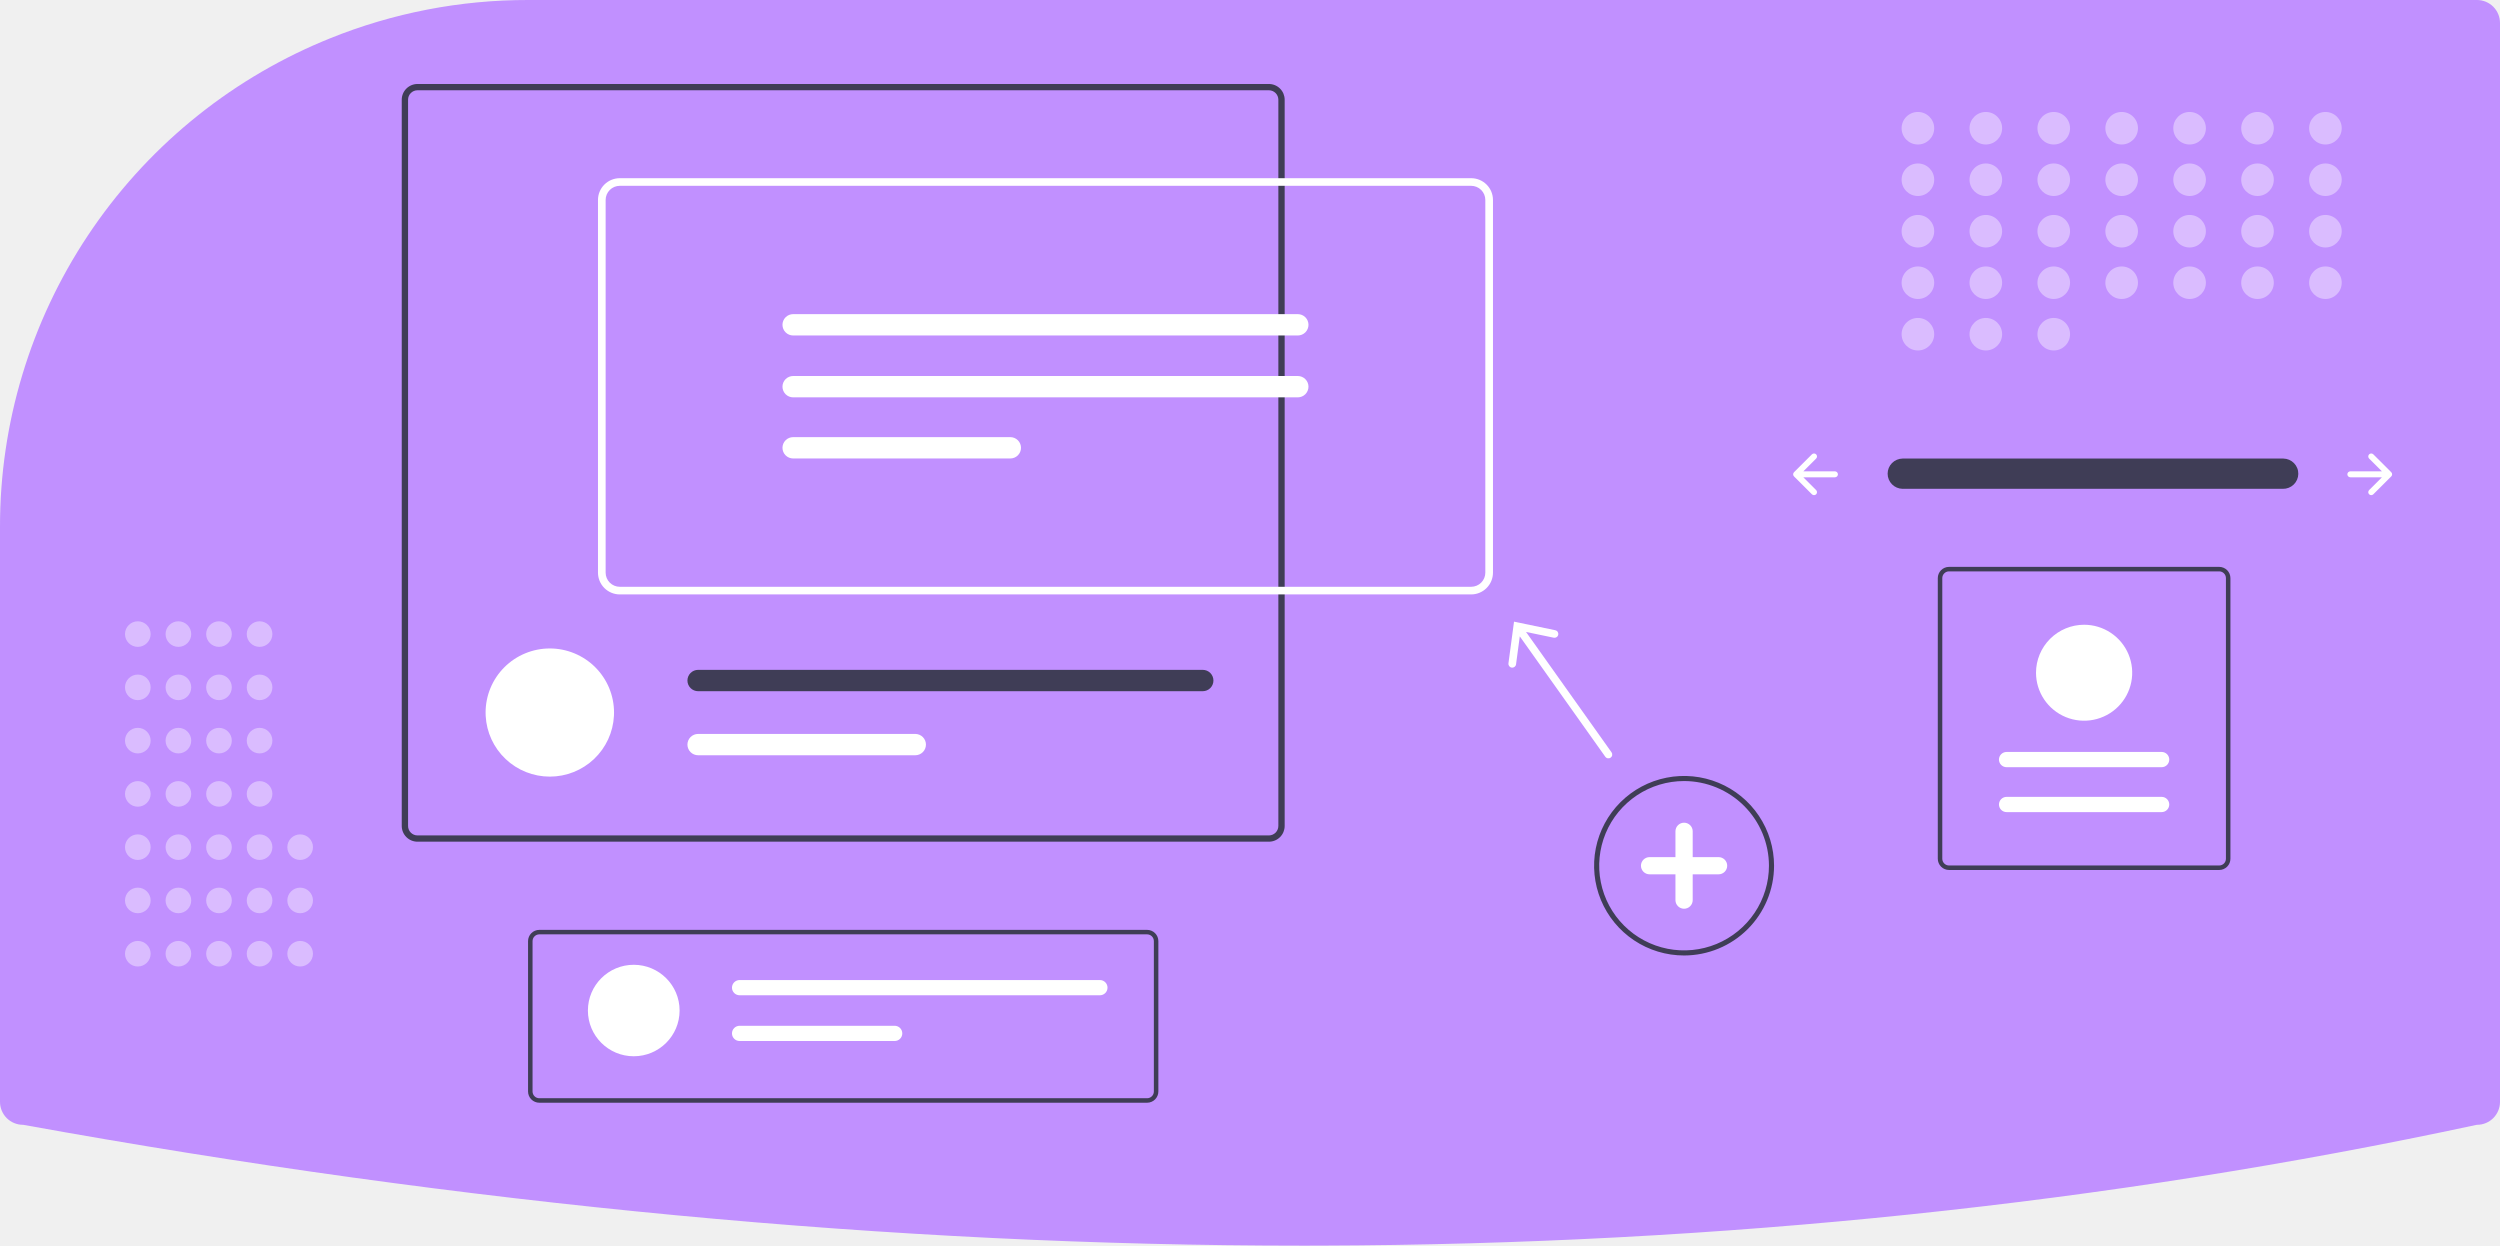
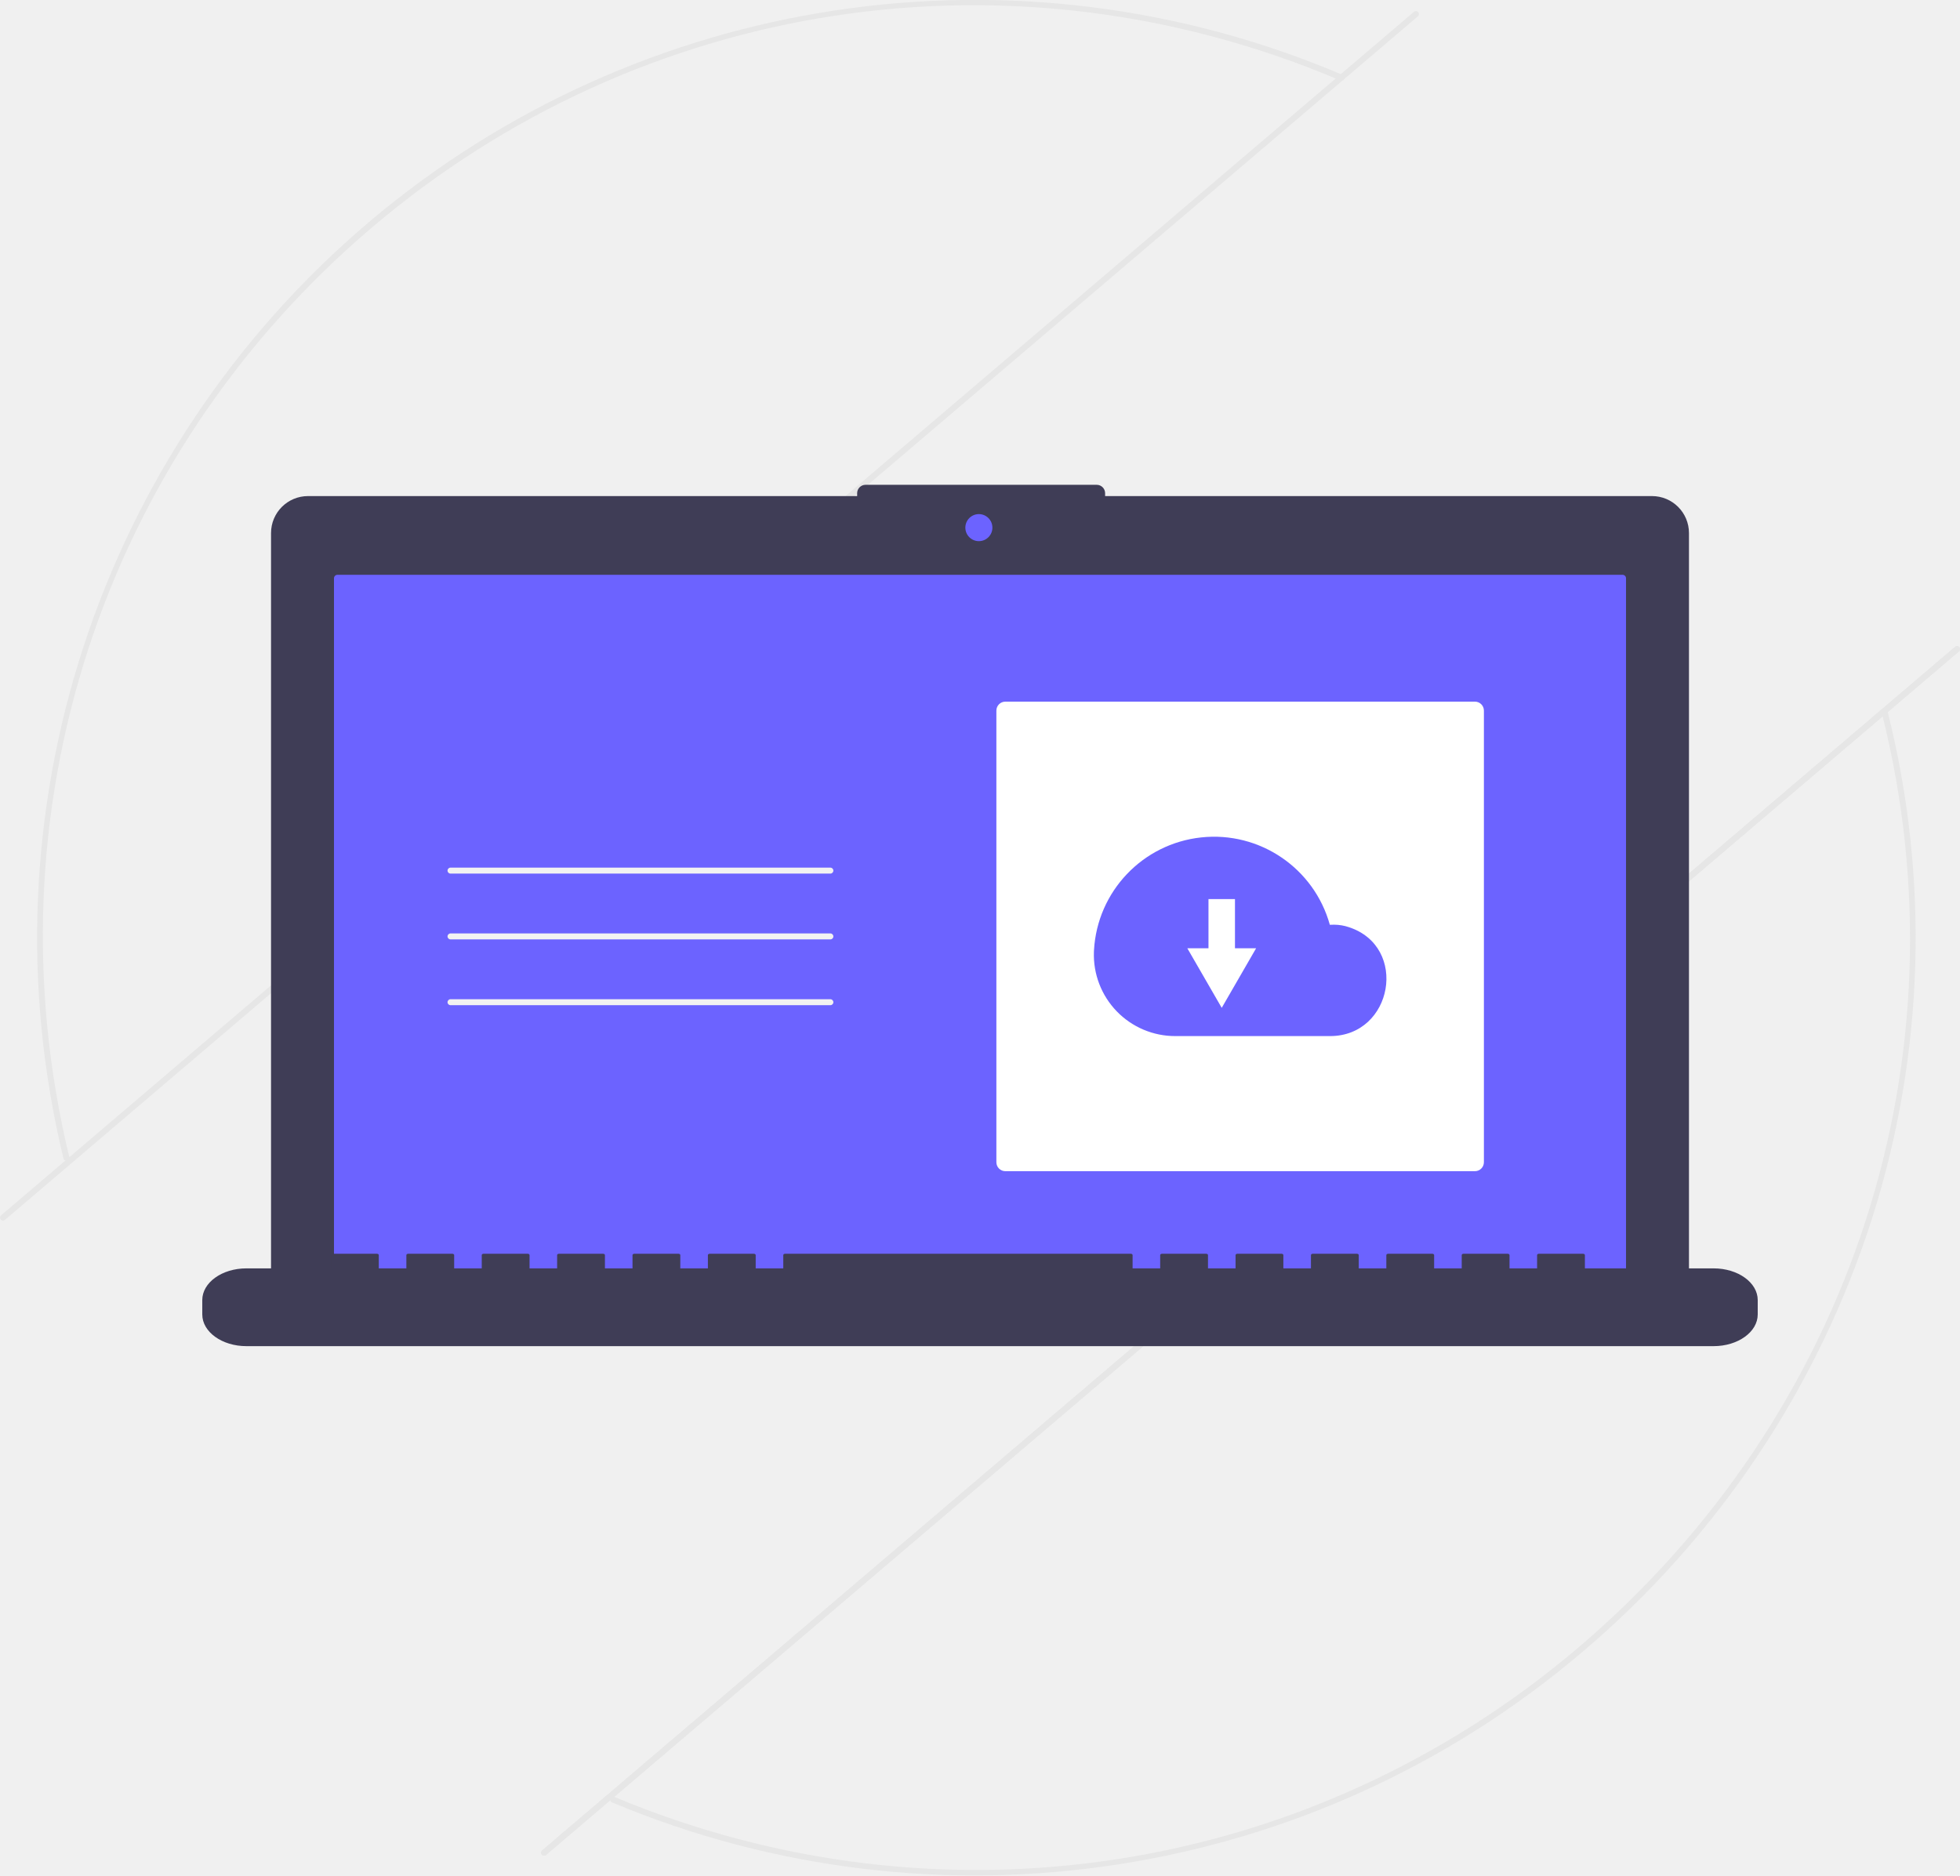
- <svg xmlns="http://www.w3.org/2000/svg" width="287" height="143" viewBox="0 0 287 143" fill="none">
-   <g clip-path="url(#clip0_265_660)">
-     <path d="M60.639 -3.32376e-05C52.842 -0.013 45.116 1.481 37.889 4.402C37.597 4.521 37.305 4.64 37.013 4.762C26.03 9.386 16.659 17.14 10.075 27.054C3.491 36.968 -0.014 48.6 -1.83532e-05 60.492V126.499C0.001 127.197 0.279 127.865 0.773 128.358C1.267 128.851 1.937 129.128 2.636 129.129L2.688 129.133C53.489 138.336 102.876 143 149.518 143C150.218 143 150.916 142.999 151.614 142.997C197.462 142.858 242.105 138.194 284.303 129.135L284.364 129.129C285.063 129.128 285.733 128.851 286.227 128.358C286.721 127.865 286.999 127.197 287 126.499V2.629C286.999 1.932 286.721 1.264 286.227 0.771C285.733 0.278 285.063 0.001 284.364 -1.54064e-05L60.639 -3.32376e-05Z" fill="#C190FF" />
-     <path d="M218.413 52.643C217.956 52.65 217.52 52.837 217.2 53.161C216.879 53.486 216.7 53.924 216.7 54.38C216.7 54.836 216.879 55.273 217.2 55.598C217.52 55.923 217.956 56.109 218.413 56.117H262.073C262.302 56.121 262.53 56.08 262.743 55.996C262.956 55.912 263.15 55.788 263.314 55.629C263.479 55.47 263.611 55.281 263.702 55.071C263.793 54.862 263.842 54.637 263.845 54.408C263.849 54.18 263.808 53.953 263.724 53.741C263.639 53.529 263.514 53.335 263.355 53.171C263.196 53.007 263.006 52.876 262.795 52.785C262.585 52.695 262.36 52.646 262.131 52.643C262.112 52.642 262.093 52.642 262.073 52.643H218.413Z" fill="#3F3D56" />
-     <path d="M271.975 52.159C271.943 52.191 271.918 52.228 271.901 52.27C271.883 52.311 271.874 52.356 271.874 52.401C271.874 52.446 271.883 52.49 271.901 52.532C271.918 52.573 271.943 52.611 271.975 52.642L273.446 54.11H269.818C269.728 54.11 269.64 54.146 269.576 54.21C269.512 54.274 269.476 54.361 269.476 54.452C269.476 54.542 269.512 54.629 269.576 54.693C269.64 54.757 269.728 54.794 269.818 54.794H273.446L271.975 56.261C271.943 56.293 271.918 56.33 271.901 56.372C271.883 56.413 271.874 56.458 271.874 56.503C271.874 56.547 271.883 56.592 271.901 56.633C271.918 56.675 271.943 56.712 271.975 56.744C272.007 56.776 272.044 56.801 272.086 56.818C272.128 56.836 272.172 56.844 272.217 56.844C272.262 56.844 272.307 56.836 272.348 56.818C272.39 56.801 272.428 56.776 272.459 56.744L274.515 54.693C274.58 54.629 274.616 54.542 274.616 54.452C274.616 54.361 274.58 54.274 274.515 54.21L272.459 52.159C272.428 52.127 272.39 52.102 272.348 52.085C272.307 52.068 272.262 52.059 272.217 52.059C272.172 52.059 272.128 52.068 272.086 52.085C272.044 52.102 272.007 52.127 271.975 52.159Z" fill="white" />
-     <path d="M208.493 52.159C208.525 52.191 208.55 52.228 208.567 52.27C208.585 52.311 208.593 52.356 208.593 52.401C208.593 52.446 208.585 52.49 208.567 52.532C208.55 52.573 208.525 52.611 208.493 52.642L207.022 54.11H210.649C210.694 54.11 210.739 54.118 210.781 54.136C210.822 54.153 210.86 54.178 210.892 54.21C210.924 54.241 210.95 54.279 210.967 54.321C210.984 54.362 210.993 54.407 210.993 54.452C210.993 54.497 210.984 54.541 210.967 54.583C210.95 54.624 210.924 54.662 210.892 54.694C210.86 54.725 210.822 54.751 210.781 54.768C210.739 54.785 210.694 54.794 210.649 54.794H207.022L208.493 56.261C208.557 56.325 208.593 56.412 208.593 56.503C208.593 56.593 208.557 56.68 208.493 56.744C208.429 56.808 208.342 56.844 208.251 56.844C208.16 56.844 208.073 56.808 208.008 56.744L205.953 54.693C205.888 54.629 205.852 54.542 205.852 54.452C205.852 54.361 205.888 54.274 205.953 54.21L208.008 52.159C208.04 52.127 208.078 52.102 208.12 52.085C208.161 52.068 208.206 52.059 208.251 52.059C208.296 52.059 208.34 52.068 208.382 52.085C208.423 52.102 208.461 52.127 208.493 52.159Z" fill="white" />
-     <g opacity="0.4">
-       <path d="M220.176 16.588C221.209 16.588 222.047 15.752 222.047 14.721C222.047 13.69 221.209 12.854 220.176 12.854C219.142 12.854 218.305 13.69 218.305 14.721C218.305 15.752 219.142 16.588 220.176 16.588Z" fill="white" />
-       <path d="M227.973 16.588C229.007 16.588 229.844 15.752 229.844 14.721C229.844 13.69 229.007 12.854 227.973 12.854C226.94 12.854 226.102 13.69 226.102 14.721C226.102 15.752 226.94 16.588 227.973 16.588Z" fill="white" />
-       <path d="M235.77 16.588C236.804 16.588 237.642 15.752 237.642 14.721C237.642 13.69 236.804 12.854 235.77 12.854C234.737 12.854 233.899 13.69 233.899 14.721C233.899 15.752 234.737 16.588 235.77 16.588Z" fill="white" />
-       <path d="M243.567 16.588C244.601 16.588 245.439 15.752 245.439 14.721C245.439 13.69 244.601 12.854 243.567 12.854C242.534 12.854 241.696 13.69 241.696 14.721C241.696 15.752 242.534 16.588 243.567 16.588Z" fill="white" />
-       <path d="M251.365 16.588C252.398 16.588 253.236 15.752 253.236 14.721C253.236 13.69 252.398 12.854 251.365 12.854C250.331 12.854 249.493 13.69 249.493 14.721C249.493 15.752 250.331 16.588 251.365 16.588Z" fill="white" />
-       <path d="M259.162 16.588C260.195 16.588 261.033 15.752 261.033 14.721C261.033 13.69 260.195 12.854 259.162 12.854C258.128 12.854 257.291 13.69 257.291 14.721C257.291 15.752 258.128 16.588 259.162 16.588Z" fill="white" />
-       <path d="M266.959 16.588C267.993 16.588 268.83 15.752 268.83 14.721C268.83 13.69 267.993 12.854 266.959 12.854C265.926 12.854 265.088 13.69 265.088 14.721C265.088 15.752 265.926 16.588 266.959 16.588Z" fill="white" />
-       <path d="M220.176 22.5C221.209 22.5 222.047 21.664 222.047 20.633C222.047 19.602 221.209 18.766 220.176 18.766C219.142 18.766 218.305 19.602 218.305 20.633C218.305 21.664 219.142 22.5 220.176 22.5Z" fill="white" />
-       <path d="M227.973 22.5C229.007 22.5 229.844 21.664 229.844 20.633C229.844 19.602 229.007 18.766 227.973 18.766C226.94 18.766 226.102 19.602 226.102 20.633C226.102 21.664 226.94 22.5 227.973 22.5Z" fill="white" />
-       <path d="M235.77 22.5C236.804 22.5 237.642 21.664 237.642 20.633C237.642 19.602 236.804 18.766 235.77 18.766C234.737 18.766 233.899 19.602 233.899 20.633C233.899 21.664 234.737 22.5 235.77 22.5Z" fill="white" />
-       <path d="M243.567 22.5C244.601 22.5 245.439 21.664 245.439 20.633C245.439 19.602 244.601 18.766 243.567 18.766C242.534 18.766 241.696 19.602 241.696 20.633C241.696 21.664 242.534 22.5 243.567 22.5Z" fill="white" />
-       <path d="M251.365 22.5C252.398 22.5 253.236 21.664 253.236 20.633C253.236 19.602 252.398 18.766 251.365 18.766C250.331 18.766 249.493 19.602 249.493 20.633C249.493 21.664 250.331 22.5 251.365 22.5Z" fill="white" />
-       <path d="M259.162 22.5C260.195 22.5 261.033 21.664 261.033 20.633C261.033 19.602 260.195 18.766 259.162 18.766C258.128 18.766 257.291 19.602 257.291 20.633C257.291 21.664 258.128 22.5 259.162 22.5Z" fill="white" />
-       <path d="M266.959 22.5C267.993 22.5 268.83 21.664 268.83 20.633C268.83 19.602 267.993 18.766 266.959 18.766C265.926 18.766 265.088 19.602 265.088 20.633C265.088 21.664 265.926 22.5 266.959 22.5Z" fill="white" />
-       <path d="M220.176 28.411C221.209 28.411 222.047 27.575 222.047 26.544C222.047 25.513 221.209 24.677 220.176 24.677C219.142 24.677 218.305 25.513 218.305 26.544C218.305 27.575 219.142 28.411 220.176 28.411Z" fill="white" />
-       <path d="M227.973 28.411C229.007 28.411 229.844 27.575 229.844 26.544C229.844 25.513 229.007 24.677 227.973 24.677C226.94 24.677 226.102 25.513 226.102 26.544C226.102 27.575 226.94 28.411 227.973 28.411Z" fill="white" />
-       <path d="M235.77 28.411C236.804 28.411 237.642 27.575 237.642 26.544C237.642 25.513 236.804 24.677 235.77 24.677C234.737 24.677 233.899 25.513 233.899 26.544C233.899 27.575 234.737 28.411 235.77 28.411Z" fill="white" />
-       <path d="M243.567 28.411C244.601 28.411 245.439 27.575 245.439 26.544C245.439 25.513 244.601 24.677 243.567 24.677C242.534 24.677 241.696 25.513 241.696 26.544C241.696 27.575 242.534 28.411 243.567 28.411Z" fill="white" />
-       <path d="M251.365 28.411C252.398 28.411 253.236 27.575 253.236 26.544C253.236 25.513 252.398 24.677 251.365 24.677C250.331 24.677 249.493 25.513 249.493 26.544C249.493 27.575 250.331 28.411 251.365 28.411Z" fill="white" />
-       <path d="M259.162 28.411C260.195 28.411 261.033 27.575 261.033 26.544C261.033 25.513 260.195 24.677 259.162 24.677C258.128 24.677 257.291 25.513 257.291 26.544C257.291 27.575 258.128 28.411 259.162 28.411Z" fill="white" />
-       <path d="M266.959 28.411C267.993 28.411 268.83 27.575 268.83 26.544C268.83 25.513 267.993 24.677 266.959 24.677C265.926 24.677 265.088 25.513 265.088 26.544C265.088 27.575 265.926 28.411 266.959 28.411Z" fill="white" />
-       <path d="M220.176 34.323C221.209 34.323 222.047 33.487 222.047 32.456C222.047 31.425 221.209 30.589 220.176 30.589C219.142 30.589 218.305 31.425 218.305 32.456C218.305 33.487 219.142 34.323 220.176 34.323Z" fill="white" />
-       <path d="M227.973 34.323C229.007 34.323 229.844 33.487 229.844 32.456C229.844 31.425 229.007 30.589 227.973 30.589C226.94 30.589 226.102 31.425 226.102 32.456C226.102 33.487 226.94 34.323 227.973 34.323Z" fill="white" />
-       <path d="M220.176 40.234C221.209 40.234 222.047 39.398 222.047 38.367C222.047 37.336 221.209 36.501 220.176 36.501C219.142 36.501 218.305 37.336 218.305 38.367C218.305 39.398 219.142 40.234 220.176 40.234Z" fill="white" />
-       <path d="M227.973 40.234C229.007 40.234 229.844 39.398 229.844 38.367C229.844 37.336 229.007 36.501 227.973 36.501C226.94 36.501 226.102 37.336 226.102 38.367C226.102 39.398 226.94 40.234 227.973 40.234Z" fill="white" />
-       <path d="M235.77 40.234C236.804 40.234 237.642 39.398 237.642 38.367C237.642 37.336 236.804 36.501 235.77 36.501C234.737 36.501 233.899 37.336 233.899 38.367C233.899 39.398 234.737 40.234 235.77 40.234Z" fill="white" />
-       <path d="M235.77 34.323C236.804 34.323 237.642 33.487 237.642 32.456C237.642 31.425 236.804 30.589 235.77 30.589C234.737 30.589 233.899 31.425 233.899 32.456C233.899 33.487 234.737 34.323 235.77 34.323Z" fill="white" />
-       <path d="M243.567 34.323C244.601 34.323 245.439 33.487 245.439 32.456C245.439 31.425 244.601 30.589 243.567 30.589C242.534 30.589 241.696 31.425 241.696 32.456C241.696 33.487 242.534 34.323 243.567 34.323Z" fill="white" />
-       <path d="M251.365 34.323C252.398 34.323 253.236 33.487 253.236 32.456C253.236 31.425 252.398 30.589 251.365 30.589C250.331 30.589 249.493 31.425 249.493 32.456C249.493 33.487 250.331 34.323 251.365 34.323Z" fill="white" />
-       <path d="M259.162 34.323C260.195 34.323 261.033 33.487 261.033 32.456C261.033 31.425 260.195 30.589 259.162 30.589C258.128 30.589 257.291 31.425 257.291 32.456C257.291 33.487 258.128 34.323 259.162 34.323Z" fill="white" />
-       <path d="M266.959 34.323C267.993 34.323 268.83 33.487 268.83 32.456C268.83 31.425 267.993 30.589 266.959 30.589C265.926 30.589 265.088 31.425 265.088 32.456C265.088 33.487 265.926 34.323 266.959 34.323Z" fill="white" />
-     </g>
-     <path d="M193.332 109.689C191.289 109.689 189.292 109.085 187.593 107.952C185.894 106.82 184.57 105.211 183.788 103.328C183.006 101.445 182.802 99.373 183.2 97.374C183.599 95.375 184.583 93.539 186.027 92.098C187.472 90.657 189.313 89.675 191.317 89.278C193.32 88.88 195.397 89.084 197.285 89.864C199.172 90.644 200.786 91.965 201.921 93.659C203.056 95.354 203.662 97.346 203.662 99.384C203.658 102.116 202.569 104.736 200.633 106.667C198.696 108.599 196.07 109.686 193.332 109.689ZM193.332 89.664C191.405 89.664 189.521 90.234 187.918 91.302C186.316 92.37 185.067 93.888 184.329 95.665C183.592 97.441 183.399 99.395 183.775 101.281C184.151 103.166 185.079 104.898 186.442 106.258C187.804 107.617 189.541 108.543 191.431 108.918C193.321 109.293 195.28 109.101 197.061 108.365C198.841 107.629 200.363 106.383 201.434 104.785C202.504 103.186 203.076 101.307 203.076 99.384C203.073 96.807 202.045 94.336 200.219 92.514C198.392 90.692 195.915 89.667 193.332 89.664Z" fill="#3F3D56" />
-     <path d="M197.292 98.397H194.322V95.434C194.322 95.172 194.218 94.92 194.032 94.735C193.846 94.55 193.594 94.446 193.332 94.446C193.069 94.446 192.817 94.55 192.632 94.735C192.446 94.92 192.342 95.172 192.342 95.434V98.397H189.371C189.109 98.397 188.857 98.501 188.671 98.686C188.486 98.871 188.381 99.122 188.381 99.384C188.381 99.646 188.486 99.897 188.671 100.083C188.857 100.268 189.109 100.372 189.371 100.372H192.342V103.335C192.342 103.597 192.446 103.848 192.632 104.033C192.817 104.219 193.069 104.323 193.332 104.323C193.594 104.323 193.846 104.219 194.032 104.033C194.218 103.848 194.322 103.597 194.322 103.335V100.372H197.292C197.555 100.372 197.807 100.268 197.992 100.083C198.178 99.897 198.282 99.646 198.282 99.384C198.282 99.122 198.178 98.871 197.992 98.686C197.807 98.501 197.555 98.397 197.292 98.397Z" fill="white" />
-     <g opacity="0.4">
-       <path d="M15.821 110.954C16.634 110.954 17.293 110.297 17.293 109.487C17.293 108.676 16.634 108.019 15.821 108.019C15.009 108.019 14.35 108.676 14.35 109.487C14.35 110.297 15.009 110.954 15.821 110.954Z" fill="white" />
-       <path d="M15.821 104.839C16.634 104.839 17.293 104.182 17.293 103.371C17.293 102.56 16.634 101.903 15.821 101.903C15.009 101.903 14.35 102.56 14.35 103.371C14.35 104.182 15.009 104.839 15.821 104.839Z" fill="white" />
-       <path d="M15.821 98.723C16.634 98.723 17.293 98.066 17.293 97.255C17.293 96.445 16.634 95.788 15.821 95.788C15.009 95.788 14.35 96.445 14.35 97.255C14.35 98.066 15.009 98.723 15.821 98.723Z" fill="white" />
-       <path d="M15.821 92.608C16.634 92.608 17.293 91.951 17.293 91.14C17.293 90.329 16.634 89.672 15.821 89.672C15.009 89.672 14.35 90.329 14.35 91.14C14.35 91.951 15.009 92.608 15.821 92.608Z" fill="white" />
-       <path d="M15.821 86.492C16.634 86.492 17.293 85.835 17.293 85.025C17.293 84.214 16.634 83.557 15.821 83.557C15.009 83.557 14.35 84.214 14.35 85.025C14.35 85.835 15.009 86.492 15.821 86.492Z" fill="white" />
-       <path d="M15.821 80.377C16.634 80.377 17.293 79.72 17.293 78.909C17.293 78.098 16.634 77.441 15.821 77.441C15.009 77.441 14.35 78.098 14.35 78.909C14.35 79.72 15.009 80.377 15.821 80.377Z" fill="white" />
-       <path d="M15.821 74.261C16.634 74.261 17.293 73.604 17.293 72.793C17.293 71.983 16.634 71.326 15.821 71.326C15.009 71.326 14.35 71.983 14.35 72.793C14.35 73.604 15.009 74.261 15.821 74.261Z" fill="white" />
-       <path d="M20.48 110.954C21.293 110.954 21.952 110.297 21.952 109.487C21.952 108.676 21.293 108.019 20.48 108.019C19.668 108.019 19.009 108.676 19.009 109.487C19.009 110.297 19.668 110.954 20.48 110.954Z" fill="white" />
-       <path d="M20.48 104.839C21.293 104.839 21.952 104.182 21.952 103.371C21.952 102.56 21.293 101.903 20.48 101.903C19.668 101.903 19.009 102.56 19.009 103.371C19.009 104.182 19.668 104.839 20.48 104.839Z" fill="white" />
-       <path d="M20.48 98.723C21.293 98.723 21.952 98.066 21.952 97.255C21.952 96.445 21.293 95.788 20.48 95.788C19.668 95.788 19.009 96.445 19.009 97.255C19.009 98.066 19.668 98.723 20.48 98.723Z" fill="white" />
-       <path d="M20.48 92.608C21.293 92.608 21.952 91.951 21.952 91.14C21.952 90.329 21.293 89.672 20.48 89.672C19.668 89.672 19.009 90.329 19.009 91.14C19.009 91.951 19.668 92.608 20.48 92.608Z" fill="white" />
-       <path d="M20.48 86.492C21.293 86.492 21.952 85.835 21.952 85.025C21.952 84.214 21.293 83.557 20.48 83.557C19.668 83.557 19.009 84.214 19.009 85.025C19.009 85.835 19.668 86.492 20.48 86.492Z" fill="white" />
-       <path d="M20.48 80.377C21.293 80.377 21.952 79.72 21.952 78.909C21.952 78.098 21.293 77.441 20.48 77.441C19.668 77.441 19.009 78.098 19.009 78.909C19.009 79.72 19.668 80.377 20.48 80.377Z" fill="white" />
-       <path d="M20.48 74.261C21.293 74.261 21.952 73.604 21.952 72.793C21.952 71.983 21.293 71.326 20.48 71.326C19.668 71.326 19.009 71.983 19.009 72.793C19.009 73.604 19.668 74.261 20.48 74.261Z" fill="white" />
-       <path d="M25.139 110.954C25.952 110.954 26.611 110.297 26.611 109.487C26.611 108.676 25.952 108.019 25.139 108.019C24.327 108.019 23.668 108.676 23.668 109.487C23.668 110.297 24.327 110.954 25.139 110.954Z" fill="white" />
-       <path d="M25.139 104.839C25.952 104.839 26.611 104.182 26.611 103.371C26.611 102.56 25.952 101.903 25.139 101.903C24.327 101.903 23.668 102.56 23.668 103.371C23.668 104.182 24.327 104.839 25.139 104.839Z" fill="white" />
-       <path d="M25.139 98.723C25.952 98.723 26.611 98.066 26.611 97.255C26.611 96.445 25.952 95.788 25.139 95.788C24.327 95.788 23.668 96.445 23.668 97.255C23.668 98.066 24.327 98.723 25.139 98.723Z" fill="white" />
-       <path d="M25.139 92.608C25.952 92.608 26.611 91.951 26.611 91.14C26.611 90.329 25.952 89.672 25.139 89.672C24.327 89.672 23.668 90.329 23.668 91.14C23.668 91.951 24.327 92.608 25.139 92.608Z" fill="white" />
-       <path d="M25.139 86.492C25.952 86.492 26.611 85.835 26.611 85.025C26.611 84.214 25.952 83.557 25.139 83.557C24.327 83.557 23.668 84.214 23.668 85.025C23.668 85.835 24.327 86.492 25.139 86.492Z" fill="white" />
-       <path d="M25.139 80.377C25.952 80.377 26.611 79.72 26.611 78.909C26.611 78.098 25.952 77.441 25.139 77.441C24.327 77.441 23.668 78.098 23.668 78.909C23.668 79.72 24.327 80.377 25.139 80.377Z" fill="white" />
-       <path d="M25.139 74.261C25.952 74.261 26.611 73.604 26.611 72.793C26.611 71.983 25.952 71.326 25.139 71.326C24.327 71.326 23.668 71.983 23.668 72.793C23.668 73.604 24.327 74.261 25.139 74.261Z" fill="white" />
-       <path d="M29.799 110.954C30.611 110.954 31.27 110.297 31.27 109.487C31.27 108.676 30.611 108.019 29.799 108.019C28.986 108.019 28.327 108.676 28.327 109.487C28.327 110.297 28.986 110.954 29.799 110.954Z" fill="white" />
-       <path d="M29.799 104.839C30.611 104.839 31.27 104.182 31.27 103.371C31.27 102.56 30.611 101.903 29.799 101.903C28.986 101.903 28.327 102.56 28.327 103.371C28.327 104.182 28.986 104.839 29.799 104.839Z" fill="white" />
-       <path d="M34.458 110.954C35.27 110.954 35.929 110.297 35.929 109.487C35.929 108.676 35.27 108.019 34.458 108.019C33.645 108.019 32.986 108.676 32.986 109.487C32.986 110.297 33.645 110.954 34.458 110.954Z" fill="white" />
-       <path d="M34.458 104.839C35.27 104.839 35.929 104.182 35.929 103.371C35.929 102.56 35.27 101.903 34.458 101.903C33.645 101.903 32.986 102.56 32.986 103.371C32.986 104.182 33.645 104.839 34.458 104.839Z" fill="white" />
-       <path d="M34.458 98.723C35.27 98.723 35.929 98.066 35.929 97.255C35.929 96.445 35.27 95.788 34.458 95.788C33.645 95.788 32.986 96.445 32.986 97.255C32.986 98.066 33.645 98.723 34.458 98.723Z" fill="white" />
-       <path d="M29.799 98.723C30.611 98.723 31.27 98.066 31.27 97.255C31.27 96.445 30.611 95.788 29.799 95.788C28.986 95.788 28.327 96.445 28.327 97.255C28.327 98.066 28.986 98.723 29.799 98.723Z" fill="white" />
-       <path d="M29.799 92.608C30.611 92.608 31.27 91.951 31.27 91.14C31.27 90.329 30.611 89.672 29.799 89.672C28.986 89.672 28.327 90.329 28.327 91.14C28.327 91.951 28.986 92.608 29.799 92.608Z" fill="white" />
-       <path d="M29.799 86.492C30.611 86.492 31.27 85.835 31.27 85.025C31.27 84.214 30.611 83.557 29.799 83.557C28.986 83.557 28.327 84.214 28.327 85.025C28.327 85.835 28.986 86.492 29.799 86.492Z" fill="white" />
-       <path d="M29.799 80.377C30.611 80.377 31.27 79.72 31.27 78.909C31.27 78.098 30.611 77.441 29.799 77.441C28.986 77.441 28.327 78.098 28.327 78.909C28.327 79.72 28.986 80.377 29.799 80.377Z" fill="white" />
-       <path d="M29.799 74.261C30.611 74.261 31.27 73.604 31.27 72.793C31.27 71.983 30.611 71.326 29.799 71.326C28.986 71.326 28.327 71.983 28.327 72.793C28.327 73.604 28.986 74.261 29.799 74.261Z" fill="white" />
-     </g>
-     <path d="M145.67 9.641H47.931C47.451 9.642 46.991 9.832 46.651 10.171C46.312 10.51 46.121 10.969 46.12 11.448V94.821C46.121 95.3 46.312 95.759 46.651 96.098C46.991 96.437 47.451 96.627 47.931 96.627H145.67C146.15 96.627 146.61 96.437 146.949 96.098C147.289 95.759 147.48 95.3 147.48 94.821V11.448C147.48 10.969 147.289 10.51 146.949 10.171C146.61 9.832 146.15 9.642 145.67 9.641ZM146.755 94.821C146.754 95.109 146.64 95.384 146.437 95.588C146.233 95.791 145.958 95.906 145.67 95.907H47.931C47.643 95.907 47.366 95.792 47.163 95.588C46.959 95.385 46.845 95.109 46.846 94.821V11.448C46.845 11.16 46.959 10.884 47.163 10.681C47.366 10.477 47.643 10.362 47.931 10.362H145.67C145.958 10.363 146.233 10.478 146.437 10.681C146.64 10.885 146.754 11.16 146.755 11.448V94.821Z" fill="#3F3D56" />
-     <path d="M70.491 81.803C70.491 81.931 70.488 82.06 70.481 82.185C70.383 84.067 69.564 85.839 68.194 87.136C66.824 88.433 65.007 89.156 63.119 89.156C61.23 89.156 59.413 88.433 58.043 87.136C56.673 85.839 55.855 84.067 55.756 82.185C55.749 82.06 55.746 81.931 55.746 81.803C55.745 80.837 55.936 79.88 56.306 78.987C56.676 78.094 57.219 77.283 57.904 76.599C58.589 75.916 59.401 75.374 60.296 75.004C61.191 74.634 62.15 74.443 63.119 74.443C64.087 74.443 65.046 74.634 65.941 75.004C66.836 75.374 67.649 75.916 68.334 76.599C69.018 77.283 69.561 78.094 69.932 78.987C70.302 79.88 70.492 80.837 70.491 81.803Z" fill="white" />
-     <path d="M138.075 76.899H80.144C79.819 76.899 79.507 77.028 79.276 77.258C79.046 77.488 78.917 77.8 78.917 78.125C78.917 78.45 79.046 78.761 79.276 78.991C79.507 79.221 79.819 79.35 80.144 79.351H138.075C138.4 79.35 138.713 79.221 138.943 78.991C139.173 78.761 139.302 78.45 139.302 78.125C139.302 77.8 139.173 77.488 138.943 77.258C138.713 77.028 138.4 76.899 138.075 76.899Z" fill="#3F3D56" />
-     <path d="M105.071 84.255H80.144C79.819 84.255 79.507 84.384 79.276 84.614C79.046 84.843 78.917 85.155 78.917 85.479C78.917 85.804 79.046 86.116 79.276 86.345C79.507 86.575 79.819 86.704 80.144 86.704H105.071C105.397 86.704 105.709 86.575 105.939 86.345C106.169 86.116 106.299 85.804 106.299 85.479C106.299 85.155 106.169 84.843 105.939 84.614C105.709 84.384 105.397 84.255 105.071 84.255Z" fill="white" />
-     <path d="M168.89 68.24H71.152C70.488 68.239 69.852 67.976 69.382 67.507C68.913 67.039 68.649 66.404 68.648 65.742V22.954C68.649 22.291 68.913 21.657 69.382 21.189C69.852 20.72 70.488 20.457 71.152 20.456H168.89C169.554 20.457 170.19 20.72 170.66 21.189C171.129 21.657 171.393 22.291 171.394 22.954V65.742C171.393 66.404 171.129 67.039 170.66 67.507C170.19 67.976 169.554 68.239 168.89 68.24ZM71.152 21.332C70.721 21.333 70.308 21.504 70.003 21.808C69.699 22.112 69.527 22.524 69.527 22.954V65.742C69.527 66.172 69.699 66.584 70.003 66.888C70.308 67.192 70.721 67.363 71.152 67.363H168.89C169.321 67.363 169.734 67.192 170.039 66.888C170.343 66.584 170.515 66.172 170.515 65.742V22.954C170.515 22.524 170.343 22.112 170.039 21.808C169.734 21.504 169.321 21.333 168.89 21.332H71.152Z" fill="white" />
-     <path d="M91.056 36.062C90.731 36.062 90.418 36.191 90.188 36.421C89.957 36.651 89.828 36.963 89.828 37.288C89.828 37.613 89.957 37.925 90.188 38.155C90.418 38.385 90.731 38.514 91.056 38.514H148.986C149.312 38.514 149.624 38.385 149.855 38.155C150.085 37.925 150.214 37.613 150.214 37.288C150.214 36.963 150.085 36.651 149.855 36.421C149.624 36.191 149.312 36.062 148.986 36.062H91.056Z" fill="white" />
-     <path d="M91.056 43.165C90.731 43.165 90.418 43.294 90.188 43.524C89.957 43.754 89.828 44.066 89.828 44.391C89.828 44.716 89.957 45.028 90.188 45.258C90.418 45.488 90.731 45.617 91.056 45.617H148.986C149.311 45.616 149.623 45.487 149.853 45.257C150.083 45.027 150.213 44.716 150.213 44.391C150.213 44.066 150.083 43.755 149.853 43.525C149.623 43.295 149.311 43.166 148.986 43.165H91.056Z" fill="white" />
-     <path d="M91.056 50.182C90.731 50.182 90.418 50.311 90.188 50.541C89.957 50.771 89.828 51.083 89.828 51.408C89.828 51.733 89.957 52.045 90.188 52.275C90.418 52.504 90.731 52.633 91.056 52.633H115.984C116.309 52.633 116.621 52.504 116.851 52.274C117.081 52.044 117.21 51.733 117.21 51.408C117.21 51.083 117.081 50.771 116.851 50.542C116.621 50.312 116.309 50.182 115.984 50.182H91.056Z" fill="white" />
-     <path d="M185.005 86.368L175.188 72.547L178.366 73.208C178.423 73.22 178.481 73.22 178.538 73.21C178.594 73.199 178.648 73.177 178.697 73.145C178.745 73.114 178.787 73.073 178.819 73.025C178.852 72.978 178.874 72.924 178.886 72.868C178.898 72.812 178.898 72.754 178.888 72.697C178.877 72.64 178.855 72.586 178.823 72.538C178.792 72.49 178.751 72.449 178.703 72.416C178.655 72.384 178.602 72.361 178.545 72.349L173.81 71.366L173.17 76.148C173.163 76.206 173.166 76.264 173.181 76.32C173.196 76.375 173.221 76.428 173.256 76.474C173.292 76.519 173.335 76.558 173.385 76.587C173.435 76.616 173.491 76.635 173.548 76.642C173.605 76.65 173.664 76.646 173.72 76.631C173.775 76.617 173.828 76.591 173.874 76.556C173.92 76.52 173.958 76.477 173.987 76.427C174.016 76.377 174.035 76.322 174.042 76.264L174.471 73.053L184.288 86.875C184.321 86.922 184.364 86.962 184.413 86.992C184.461 87.023 184.516 87.044 184.573 87.053C184.629 87.063 184.688 87.061 184.744 87.049C184.8 87.036 184.853 87.012 184.9 86.979C184.947 86.946 184.987 86.903 185.018 86.855C185.049 86.806 185.07 86.752 185.079 86.695C185.089 86.638 185.087 86.58 185.075 86.524C185.062 86.468 185.038 86.415 185.005 86.368Z" fill="white" />
-     <path d="M131.688 126.593H61.913C61.57 126.593 61.242 126.457 60.999 126.215C60.757 125.973 60.621 125.646 60.62 125.304V108.038C60.621 107.696 60.757 107.368 60.999 107.127C61.242 106.885 61.57 106.749 61.913 106.749H131.688C132.03 106.749 132.359 106.885 132.601 107.127C132.843 107.368 132.98 107.696 132.98 108.038V125.304C132.98 125.646 132.843 125.973 132.601 126.215C132.359 126.457 132.03 126.593 131.688 126.593ZM61.913 107.264C61.707 107.265 61.51 107.346 61.365 107.491C61.219 107.636 61.138 107.833 61.137 108.038V125.304C61.138 125.509 61.219 125.706 61.365 125.851C61.51 125.996 61.707 126.077 61.913 126.077H131.688C131.893 126.077 132.091 125.996 132.236 125.851C132.381 125.706 132.463 125.509 132.463 125.304V108.038C132.463 107.833 132.381 107.636 132.236 107.491C132.091 107.346 131.893 107.265 131.688 107.264H61.913Z" fill="#3F3D56" />
-     <path d="M72.754 121.259C75.661 121.259 78.018 118.908 78.018 116.008C78.018 113.109 75.661 110.758 72.754 110.758C69.847 110.758 67.491 113.109 67.491 116.008C67.491 118.908 69.847 121.259 72.754 121.259Z" fill="white" />
-     <path d="M84.91 112.508C84.795 112.508 84.681 112.53 84.574 112.574C84.468 112.618 84.371 112.682 84.289 112.764C84.207 112.845 84.143 112.942 84.098 113.048C84.054 113.154 84.031 113.268 84.031 113.383C84.031 113.498 84.054 113.612 84.098 113.718C84.143 113.825 84.207 113.921 84.289 114.002C84.371 114.084 84.468 114.148 84.574 114.192C84.681 114.236 84.795 114.258 84.91 114.258H126.266C126.499 114.258 126.722 114.166 126.886 114.002C127.051 113.838 127.143 113.615 127.143 113.383C127.143 113.151 127.051 112.928 126.886 112.764C126.722 112.6 126.499 112.508 126.266 112.508H84.91Z" fill="white" />
-     <path d="M84.91 117.759C84.795 117.758 84.681 117.781 84.574 117.825C84.468 117.869 84.371 117.933 84.289 118.014C84.207 118.096 84.143 118.192 84.098 118.299C84.054 118.405 84.031 118.519 84.031 118.634C84.031 118.749 84.054 118.863 84.098 118.969C84.143 119.075 84.207 119.172 84.289 119.253C84.371 119.334 84.468 119.399 84.574 119.443C84.681 119.487 84.795 119.509 84.91 119.509H102.706C102.939 119.509 103.162 119.417 103.326 119.253C103.491 119.088 103.583 118.866 103.583 118.634C103.583 118.402 103.491 118.179 103.326 118.015C103.162 117.851 102.939 117.759 102.706 117.759H84.91Z" fill="white" />
-     <path d="M223.75 65.077H254.761C255.104 65.078 255.432 65.214 255.675 65.455C255.917 65.697 256.053 66.025 256.053 66.366V98.585C256.053 98.927 255.917 99.254 255.675 99.496C255.432 99.738 255.104 99.874 254.761 99.874H223.75C223.407 99.874 223.079 99.738 222.837 99.496C222.595 99.254 222.458 98.927 222.458 98.585V66.366C222.458 66.025 222.595 65.697 222.837 65.455C223.079 65.214 223.407 65.078 223.75 65.077ZM254.761 99.358C254.967 99.358 255.164 99.277 255.309 99.132C255.455 98.987 255.536 98.79 255.537 98.585V66.366C255.536 66.161 255.455 65.965 255.309 65.82C255.164 65.675 254.967 65.593 254.761 65.593H223.75C223.544 65.593 223.347 65.675 223.202 65.82C223.057 65.965 222.975 66.161 222.975 66.366V98.585C222.975 98.79 223.057 98.987 223.202 99.132C223.347 99.277 223.544 99.358 223.75 99.358H254.761Z" fill="#3F3D56" />
-     <path d="M248.153 93.23C248.386 93.23 248.609 93.138 248.774 92.974C248.938 92.809 249.031 92.587 249.031 92.355C249.031 92.123 248.938 91.9 248.774 91.736C248.609 91.572 248.386 91.48 248.153 91.48H230.358C230.125 91.48 229.902 91.572 229.738 91.736C229.573 91.9 229.481 92.123 229.481 92.355C229.481 92.587 229.573 92.809 229.738 92.974C229.902 93.138 230.125 93.23 230.358 93.23H248.153Z" fill="white" />
-     <path d="M248.153 88.074C248.269 88.074 248.383 88.052 248.49 88.008C248.596 87.964 248.693 87.9 248.775 87.818C248.856 87.737 248.921 87.64 248.965 87.534C249.01 87.428 249.032 87.314 249.032 87.199C249.032 87.084 249.01 86.97 248.965 86.864C248.921 86.757 248.856 86.661 248.775 86.579C248.693 86.498 248.596 86.434 248.49 86.39C248.383 86.346 248.269 86.323 248.153 86.324H230.358C230.243 86.323 230.128 86.346 230.022 86.39C229.915 86.434 229.818 86.498 229.737 86.579C229.655 86.661 229.59 86.757 229.546 86.864C229.502 86.97 229.479 87.084 229.479 87.199C229.479 87.314 229.502 87.428 229.546 87.534C229.59 87.64 229.655 87.737 229.737 87.818C229.818 87.9 229.915 87.964 230.022 88.008C230.128 88.052 230.243 88.074 230.358 88.074H248.153Z" fill="white" />
-     <path d="M239.256 71.721C240.348 71.721 241.415 72.044 242.323 72.65C243.231 73.255 243.939 74.115 244.357 75.122C244.775 76.128 244.884 77.236 244.671 78.305C244.458 79.373 243.932 80.355 243.16 81.125C242.388 81.895 241.404 82.42 240.333 82.632C239.262 82.845 238.151 82.736 237.142 82.319C236.133 81.902 235.271 81.196 234.664 80.29C234.058 79.384 233.734 78.319 233.734 77.23C233.735 75.769 234.318 74.369 235.353 73.337C236.388 72.304 237.792 71.723 239.256 71.721Z" fill="white" />
-   </g>
-   <defs>
-     <clipPath id="clip0_265_660">
-       <rect width="287" height="143" fill="white" />
-     </clipPath>
-   </defs>
+ <svg xmlns="http://www.w3.org/2000/svg" data-name="Layer 1" width="733.862" height="702.195" viewBox="0 0 733.862 702.195">
+   <path d="M257.075,533.16a1.115,1.115,0,0,1-.236-.462,351.191,351.191,0,0,1,478.94-405.746,1.12,1.12,0,1,1-.876,2.061C612.325,76.891,473.233,98.133,371.906,184.449,271.197,270.239,227.94,403.478,259.017,532.171a1.12,1.12,0,0,1-1.942.989Z" transform="translate(-233.0688 -98.90261)" fill="#e6e6e6" />
+   <path d="M461.796,773.486a1.12,1.12,0,0,1,1.285-1.76C585.198,822.868,723.62,801.343,824.331,715.552,926.612,628.423,970.046,494.49,937.685,366.02a1.12,1.12,0,0,1,2.172-.546,346.596,346.596,0,0,1-5.751,189.354A353.672,353.672,0,0,1,825.783,717.257a351.074,351.074,0,0,1-363.569,56.534A1.113,1.113,0,0,1,461.796,773.486Z" transform="translate(-233.0688 -98.90261)" fill="#e6e6e6" />
+   <path d="M435.914,793.364a1.119,1.119,0,0,1,.126-1.579L965.085,341.113a1.12,1.12,0,1,1,1.452,1.705L437.493,793.49A1.119,1.119,0,0,1,435.914,793.364Z" transform="translate(-233.0688 -98.90261)" fill="#e6e6e6" />
+   <path d="M233.336,555.557a1.12,1.12,0,0,1,.126-1.579L762.507,103.306a1.12,1.12,0,0,1,1.452,1.705L234.915,555.683A1.12,1.12,0,0,1,233.336,555.557Z" transform="translate(-233.0688 -98.90261)" fill="#e6e6e6" />
+   <path d="M435.914,793.364a1.119,1.119,0,0,1,.126-1.579L965.085,341.113a1.12,1.12,0,1,1,1.452,1.705L437.493,793.49A1.119,1.119,0,0,1,435.914,793.364Z" transform="translate(-233.0688 -98.90261)" fill="#e6e6e6" />
+   <path d="M851.601,284.654H646.844v-1.072a3.148,3.148,0,0,0-3.148-3.148H557.148a3.148,3.148,0,0,0-3.148,3.148v1.072H348.399A13.85,13.85,0,0,0,334.549,298.504V578.879a13.85,13.85,0,0,0,13.85,13.85H851.601a13.85,13.85,0,0,0,13.85-13.85V298.504A13.85,13.85,0,0,0,851.601,284.654Z" transform="translate(-233.0688 -98.90261)" fill="#3f3d56" />
+   <path d="M359.414,314.131a1.298,1.298,0,0,0-1.296,1.296V581.369a1.297,1.297,0,0,0,1.296,1.296H840.586a1.297,1.297,0,0,0,1.296-1.296V315.427a1.297,1.297,0,0,0-1.296-1.296Z" transform="translate(-233.0688 -98.90261)" fill="#6c63ff" />
+   <circle cx="366.509" cy="197.568" r="5.064" fill="#6c63ff" />
+   <path d="M874.673,573.833H826.484v-4.976c0-.273-.308-.495-.688-.495H809.274c-.38,0-.688.222-.688.495v4.976h-10.326v-4.976c0-.273-.308-.495-.688-.495H781.05c-.38,0-.688.222-.688.495v4.976H770.035v-4.976c0-.273-.308-.495-.688-.495H752.825c-.38,0-.688.222-.688.495v4.976h-10.326v-4.976c0-.273-.308-.495-.688-.495H724.601c-.38,0-.688.222-.688.495v4.976H713.586v-4.976c0-.273-.308-.495-.688-.495H696.376c-.38,0-.688.222-.688.495v4.976h-10.326v-4.976c0-.273-.308-.495-.688-.495H668.152c-.38,0-.688.222-.688.495v4.976H657.137v-4.976c0-.273-.308-.495-.688-.495H527.029c-.38,0-.688.222-.688.495v4.976h-10.326v-4.976c0-.273-.308-.495-.688-.495H498.805c-.38,0-.688.222-.688.495v4.976H487.79v-4.976c0-.273-.308-.495-.688-.495H470.58c-.38,0-.688.222-.688.495v4.976h-10.326v-4.976c0-.273-.308-.495-.688-.495H442.356c-.38,0-.688.222-.688.495v4.976H431.341v-4.976c0-.273-.308-.495-.688-.495H414.131c-.38,0-.688.222-.688.495v4.976h-10.326v-4.976c0-.273-.308-.495-.688-.495H385.906c-.38,0-.688.222-.688.495v4.976H374.892v-4.976c0-.273-.308-.495-.688-.495H357.682c-.38,0-.688.222-.688.495v4.976H325.327c-9.125,0-16.522,5.317-16.522,11.877V591.08c0,6.559,7.397,11.877,16.522,11.877H874.673c9.125,0,16.522-5.317,16.522-11.877v-5.37C891.194,579.15,883.797,573.833,874.673,573.833Z" transform="translate(-233.0688 -98.90261)" fill="#3f3d56" />
+   <path d="M543.978,426.017H401.754a1.12,1.12,0,1,1,0-2.24H543.978a1.12,1.12,0,1,1,0,2.24Z" transform="translate(-233.0688 -98.90261)" fill="#f2f2f2" />
+   <path d="M543.978,450.654H401.754a1.12,1.12,0,1,1,0-2.24H543.978a1.12,1.12,0,1,1,0,2.24Z" transform="translate(-233.0688 -98.90261)" fill="#f2f2f2" />
+   <path d="M543.978,475.291H401.754a1.12,1.12,0,1,1,0-2.24H543.978a1.12,1.12,0,1,1,0,2.24Z" transform="translate(-233.0688 -98.90261)" fill="#f2f2f2" />
+   <rect x="373.062" y="262.722" width="182.539" height="175.82" rx="3.36" fill="#fff" />
+   <path d="M642.683,454.674a45.006,45.006,0,0,1,88.303-9.489c.545-.02,1.09-.041,1.64-.041a17.667,17.667,0,0,1,5.515.938c22.387,7.351,16.492,40.775-7.071,40.775H673.16a30.442,30.442,0,0,1-30.509-31.519Q642.665,455.006,642.683,454.674Z" transform="translate(-233.0688 -98.90261)" fill="#6c63ff" />
+   <polygon points="462.397 355.07 462.397 336.649 452.478 336.649 452.478 355.07 444.559 355.07 450.998 366.224 457.438 377.377 463.877 366.224 470.316 355.07 462.397 355.07" fill="#fff" />
</svg>
